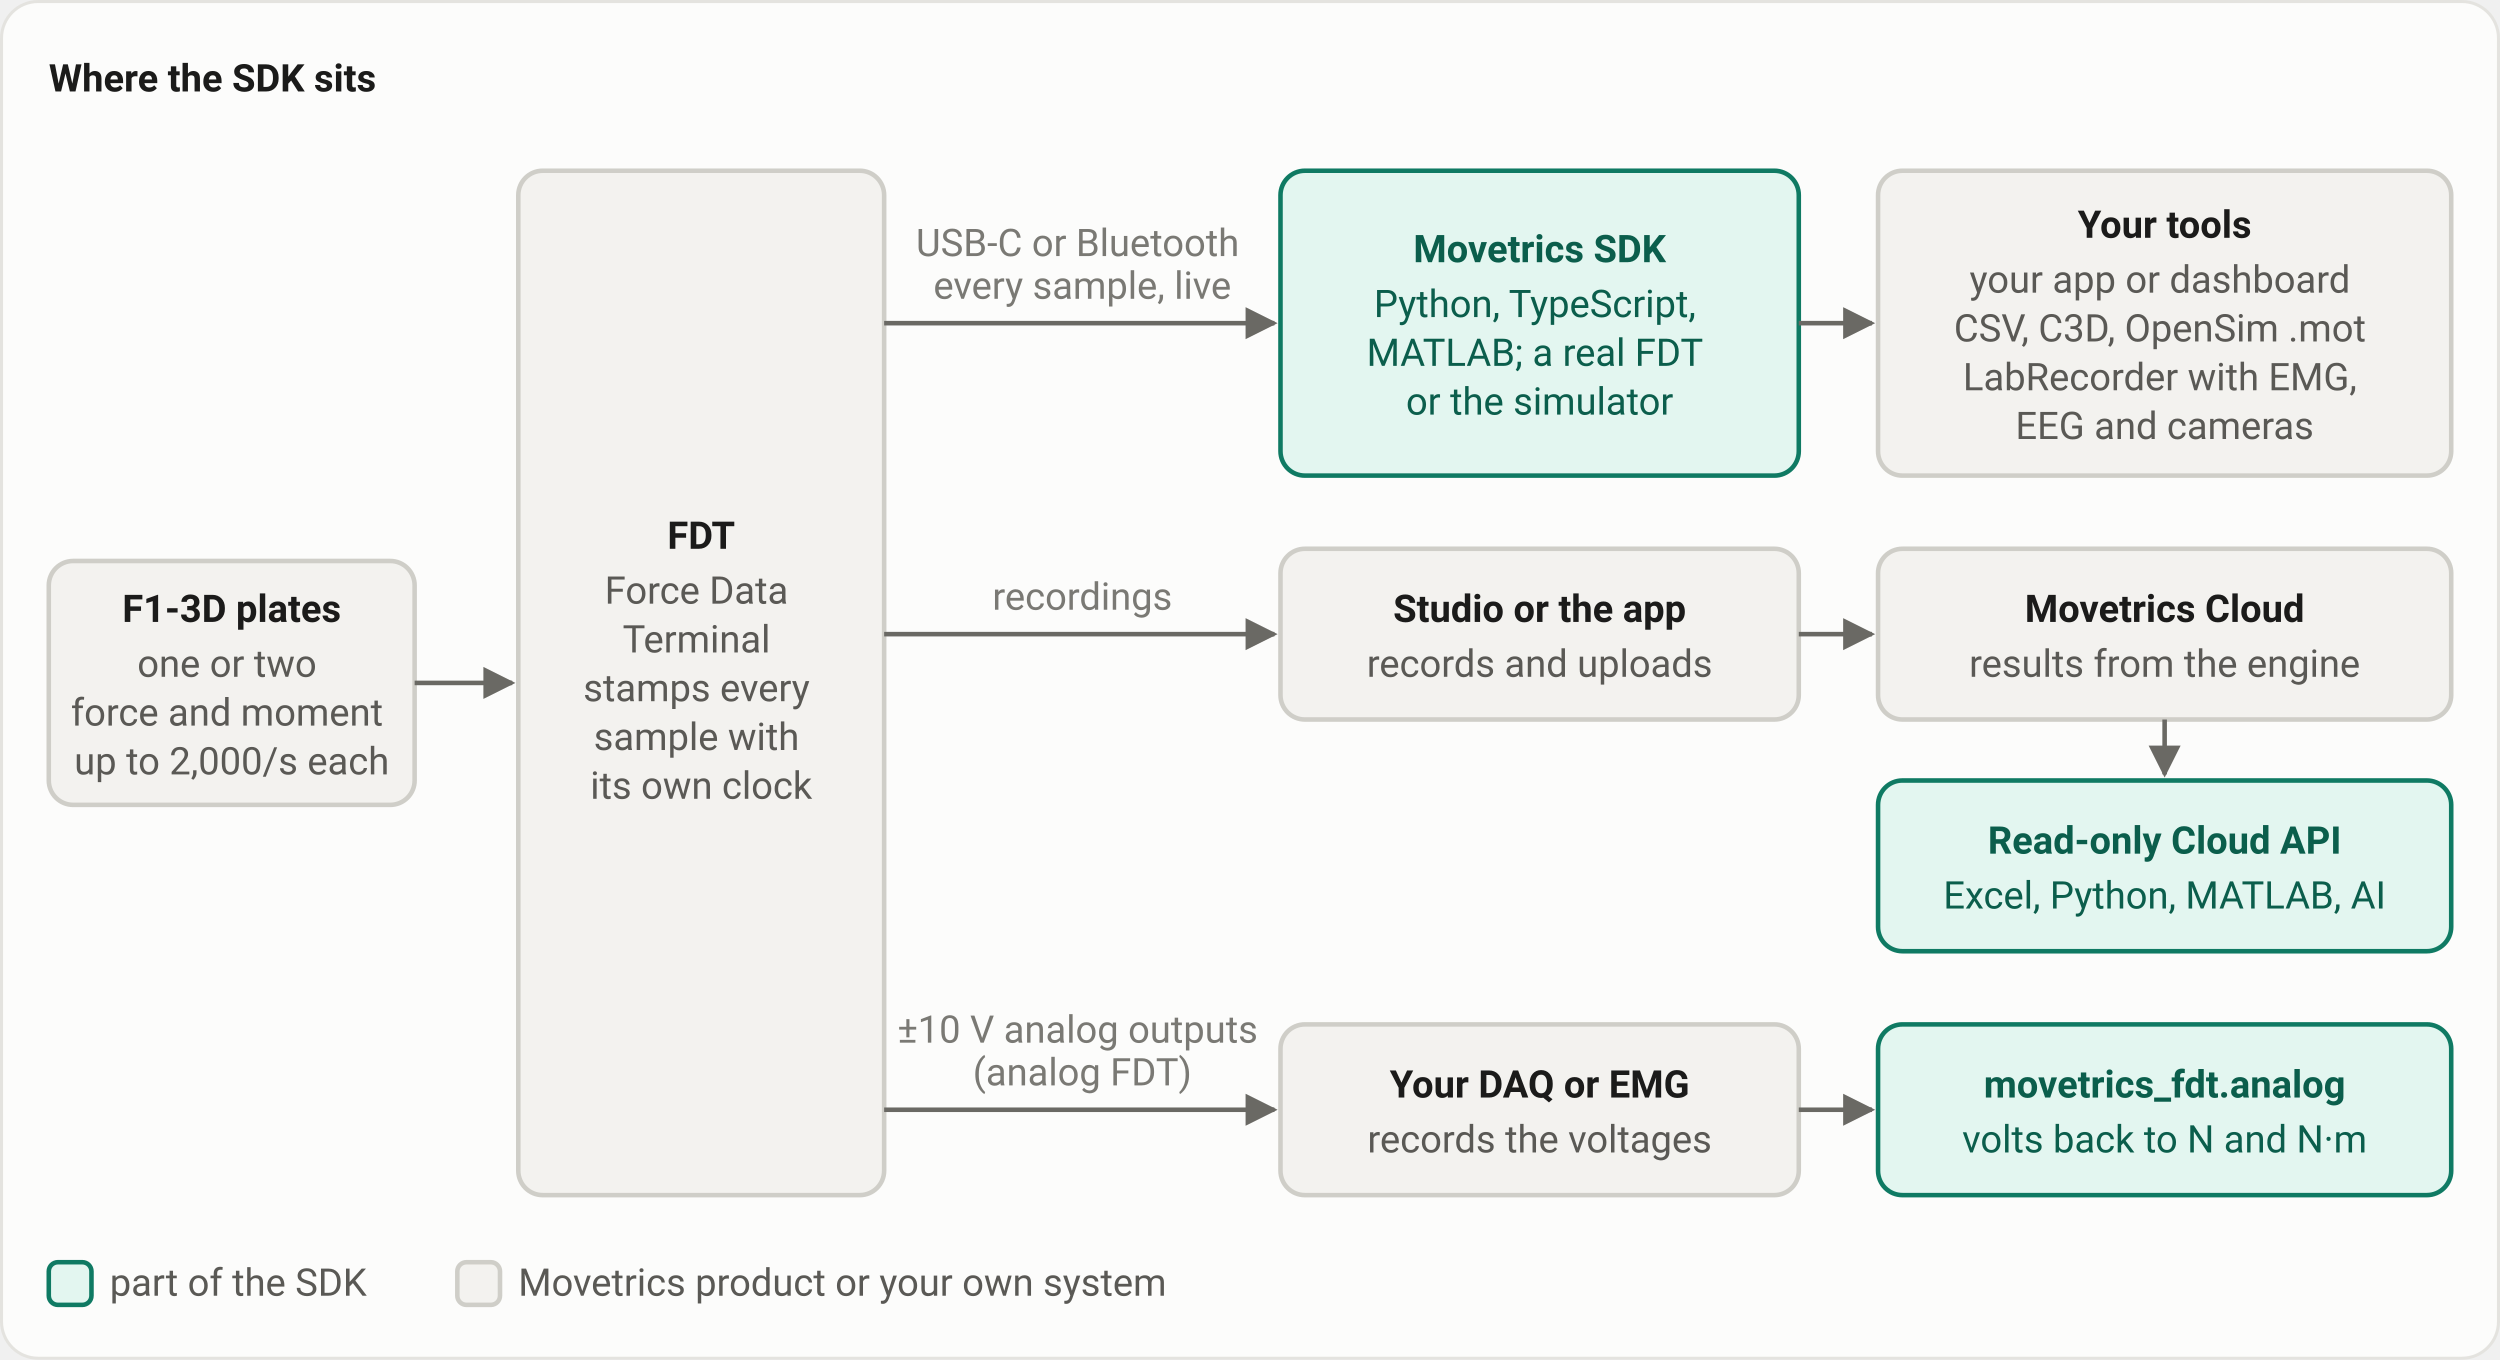
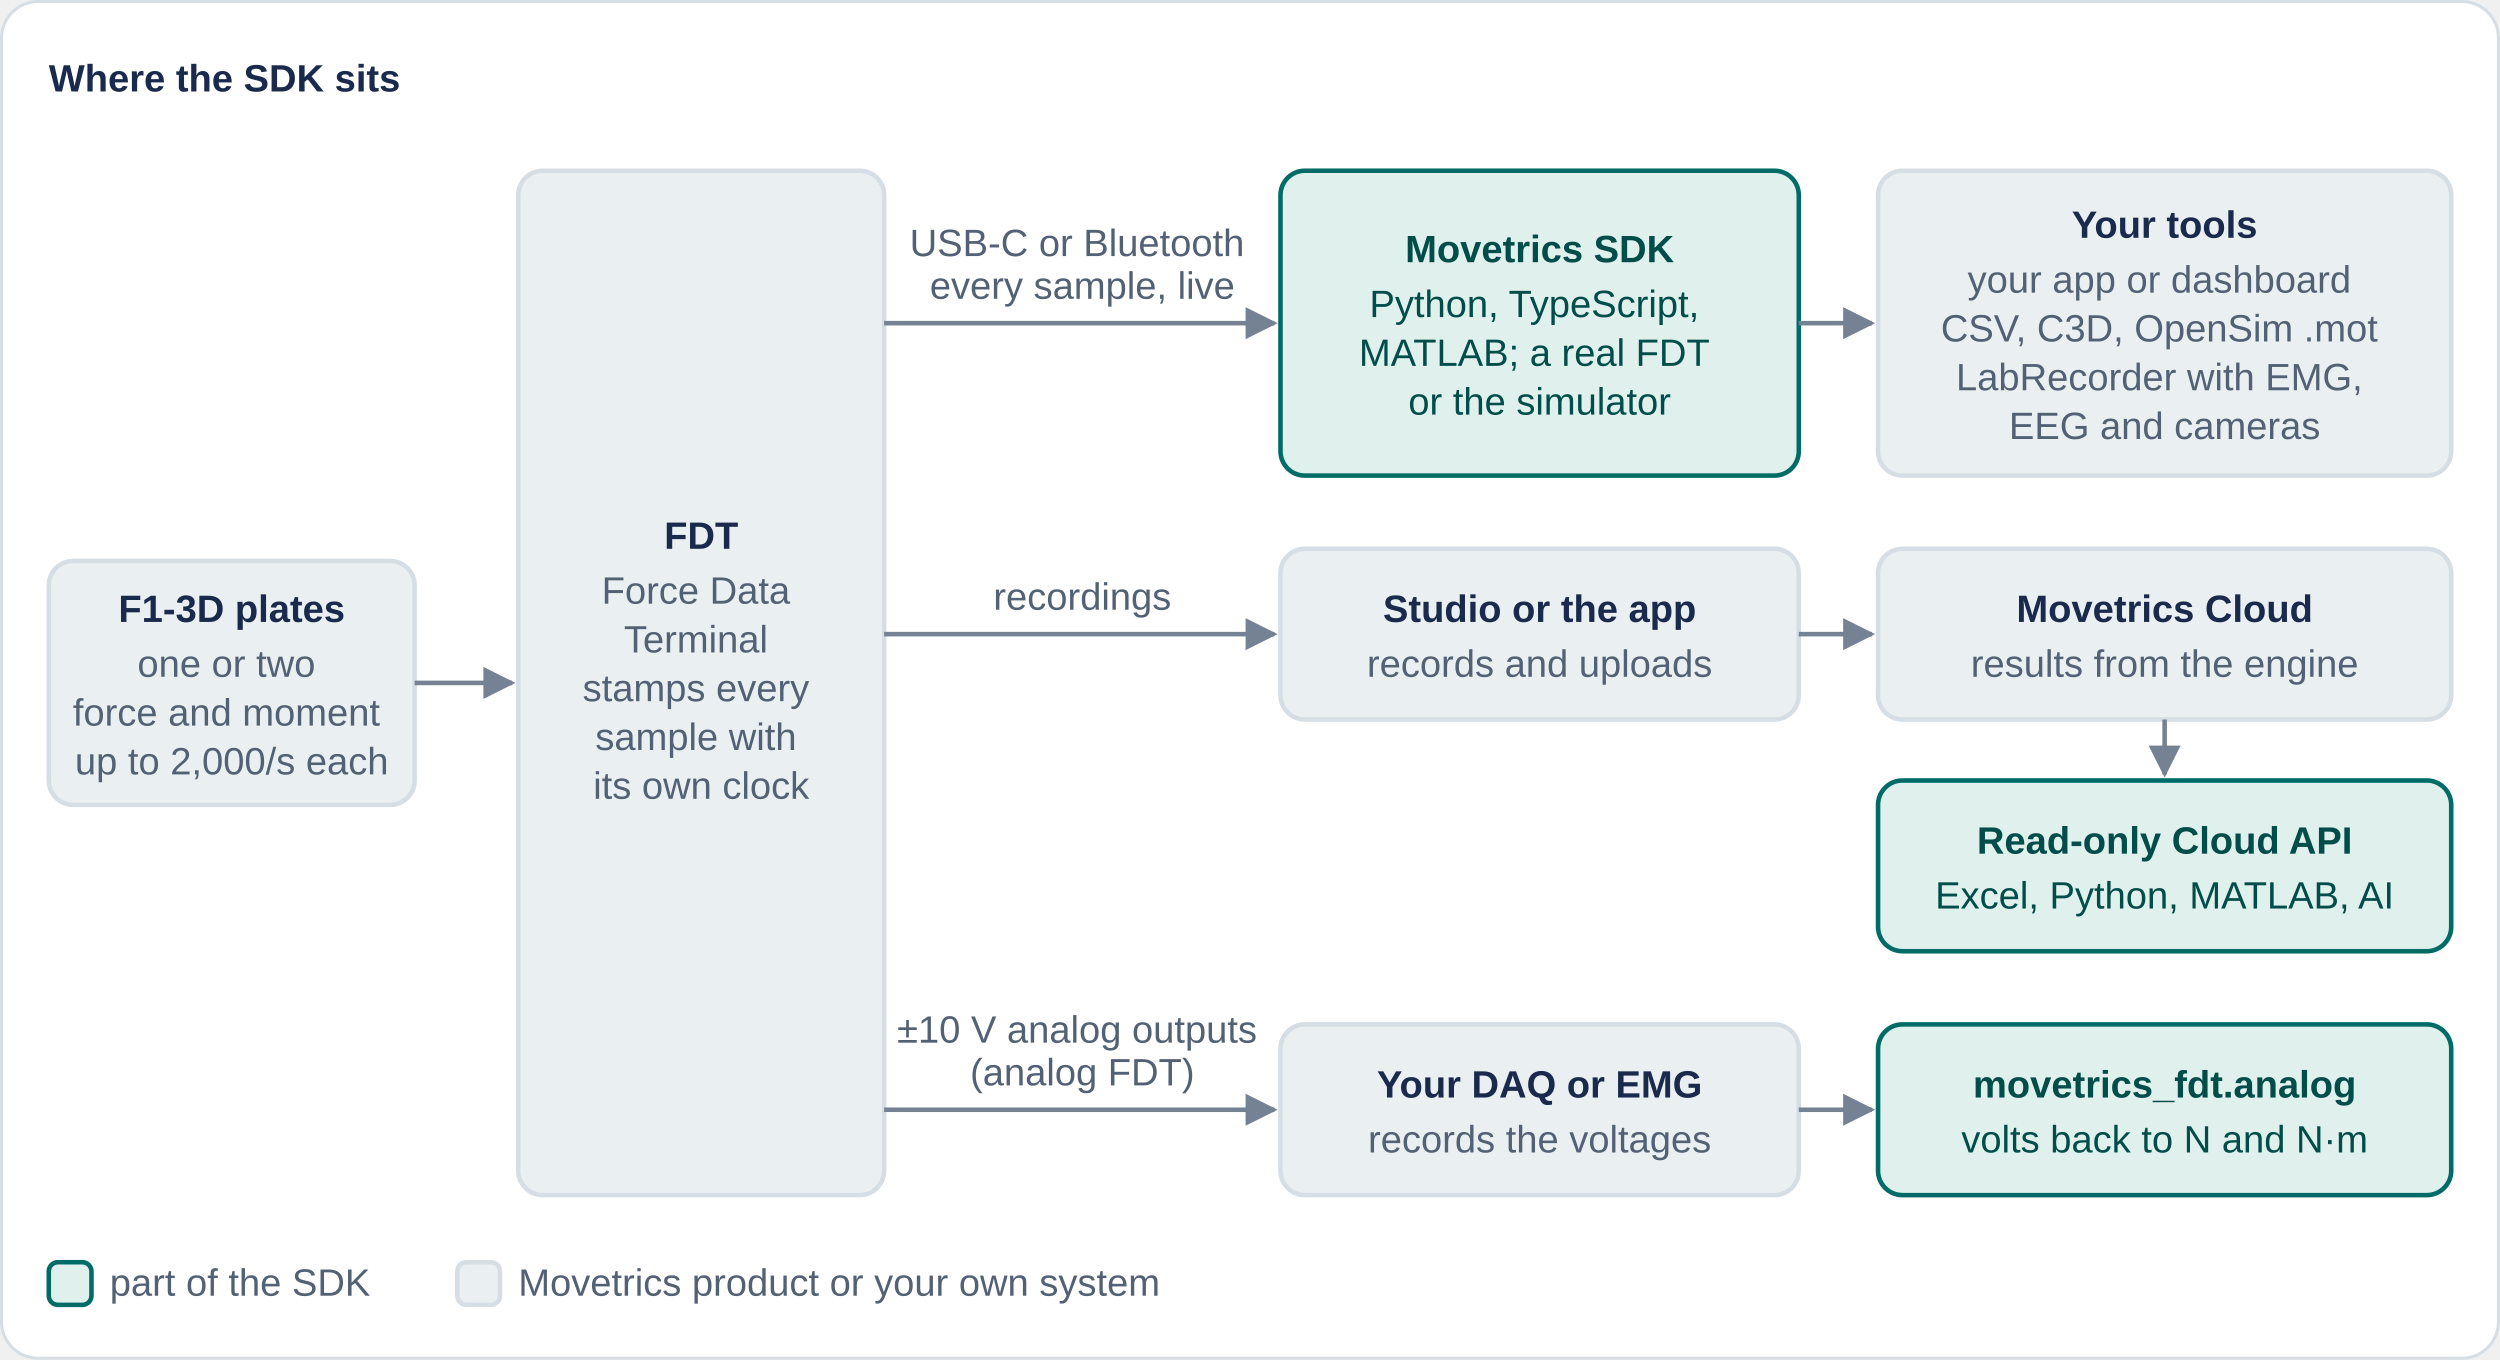
<svg xmlns="http://www.w3.org/2000/svg" viewBox="0 0 820 446" width="820" height="446" role="img" aria-labelledby="title desc">
  <style>
- text{font-family:ui-sans-serif,system-ui,-apple-system,"Segoe UI",Roboto,Helvetica,Arial,sans-serif;font-size:12.5px}
- .mono{font-family:ui-monospace,SFMono-Regular,Menlo,Consolas,monospace}
- .bg{fill:#fcfcfb;stroke:#e4e3df}
- .t1{fill:#1b1b1a} .t2{fill:#5a5955} .t3{fill:#7a7974}
- .box{fill:#f3f2ef;stroke:#cfcec8}
- .dash{fill:none;stroke:#9a9993;stroke-dasharray:5 4}
- .acc{fill:#e3f6f0;stroke:#0f7a63} .accT{fill:#0b5e4c}
- .acc2{fill:#e5f0fb;stroke:#2a78d6} .acc2T{fill:#174f91}
- .ln{stroke:#6a6964;fill:none} .head{fill:#6a6964}
- .curve{stroke:#0f7a63;fill:none} .band{fill:#e3f6f0}
- .grid{stroke:#e9e8e4} .axis{stroke:#b5b4ae}
+ text{font-family:"IBM Plex Sans",Arial,sans-serif;font-size:12.5px}
+ .mono{font-family:"IBM Plex Mono",monospace}
+ .bg{fill:#FFFFFF;stroke:#D6DEE5}
+ .t1{fill:#1A2A4C} .t2{fill:#536175} .t3{fill:#536175}
+ .box{fill:#EAF0F2;stroke:#D6DEE5}
+ .dash{fill:none;stroke:#758294;stroke-dasharray:5 4}
+ .acc{fill:#E0F0ED;stroke:#006B67} .accT{fill:#004D49}
+ .acc2{fill:#EAF3FF;stroke:#155E9B} .acc2T{fill:#155E9B}
+ .ln{stroke:#758294;fill:none} .head{fill:#758294}
+ .curve{stroke:#A24C00;fill:none} .band{fill:#EAF0F2}
+ .grid{stroke:#DBE1E5} .axis{stroke:#66717C}
@media (prefers-color-scheme: dark){
- .bg{fill:#1a1a19;stroke:#33322f}
- .t1{fill:#f0efec} .t2{fill:#c3c2b7} .t3{fill:#9a998f}
- .box{fill:#252523;stroke:#45443f} .dash{stroke:#7a7972}
- .acc{fill:#0b2f2a;stroke:#3fbf9c} .accT{fill:#9fe8d2}
- .acc2{fill:#13263d;stroke:#3987e5} .acc2T{fill:#a9cdf5}
- .ln{stroke:#a9a89f} .head{fill:#a9a89f}
- .curve{stroke:#3fbf9c} .band{fill:#0f2c27}
- .grid{stroke:#2c2b29} .axis{stroke:#4a4944}
+ .bg{fill:#172438;stroke:#34455D}
+ .t1{fill:#F5F7FA} .t2{fill:#BCC9DB} .t3{fill:#BCC9DB}
+ .box{fill:#213249;stroke:#34455D} .dash{stroke:#758AA6}
+ .acc{fill:#23433F;stroke:#93D5CE} .accT{fill:#B5E8DA}
+ .acc2{fill:#142A3D;stroke:#96CEFF} .acc2T{fill:#96CEFF}
+ .ln{stroke:#758AA6} .head{fill:#758AA6}
+ .curve{stroke:#FFB86B} .band{fill:#213249}
+ .grid{stroke:#40505A} .axis{stroke:#ABBBC9}
}
</style>
  <defs>
    <marker id="a" viewBox="0 0 10 10" refX="9" refY="5" markerWidth="7" markerHeight="7" orient="auto-start-reverse">
      <path class="head" d="M0 0L10 5L0 10z" />
    </marker>
  </defs>
  <rect class="bg" x="0.5" y="0.5" width="819" height="445" rx="12" />
  <text class="t1" x="16" y="30" text-anchor="start" font-size="15" font-weight="600">
    <tspan x="16" dy="0">Where the SDK sits</tspan>
  </text>
  <rect class="box" x="16" y="184" width="120" height="80" rx="8" stroke-width="1.5" />
  <text class="t1" x="76.0" y="204.0" text-anchor="middle" font-size="14" font-weight="600">
    <tspan x="76.0" dy="0">F1-3D plates</tspan>
  </text>
  <text class="t2" x="76.0" y="222.0" text-anchor="middle">
    <tspan x="76.0" dy="0">one or two</tspan>
    <tspan x="76.0" dy="16">force and moment</tspan>
    <tspan x="76.0" dy="16">up to 2,000/s each</tspan>
  </text>
  <rect class="box" x="170" y="56" width="120" height="336" rx="8" stroke-width="1.5" />
  <text class="t1" x="230.0" y="180.0" text-anchor="middle" font-size="14" font-weight="600">
    <tspan x="230.0" dy="0">FDT</tspan>
  </text>
  <text class="t2" x="230.0" y="198.0" text-anchor="middle">
    <tspan x="230.0" dy="0">Force Data</tspan>
    <tspan x="230.0" dy="16">Terminal</tspan>
    <tspan x="230.0" dy="16" />
    <tspan x="230.0" dy="16">stamps every</tspan>
    <tspan x="230.0" dy="16">sample with</tspan>
    <tspan x="230.0" dy="16">its own clock</tspan>
  </text>
  <path class="ln" d="M136 224L168 224" stroke-width="1.5" marker-end="url(#a)" />
  <rect class="acc" x="420" y="56" width="170" height="100" rx="8" stroke-width="1.5" />
  <text class="accT" x="505.0" y="86.0" text-anchor="middle" font-size="14" font-weight="600">
    <tspan x="505.0" dy="0">Movetrics SDK</tspan>
  </text>
  <text class="accT" x="505.0" y="104.0" text-anchor="middle">
    <tspan x="505.0" dy="0">Python, TypeScript,</tspan>
    <tspan x="505.0" dy="16">MATLAB; a real FDT</tspan>
    <tspan x="505.0" dy="16">or the simulator</tspan>
  </text>
  <rect class="box" x="616" y="56" width="188" height="100" rx="8" stroke-width="1.5" />
  <text class="t1" x="710.0" y="78.0" text-anchor="middle" font-size="14" font-weight="600">
    <tspan x="710.0" dy="0">Your tools</tspan>
  </text>
  <text class="t2" x="710.0" y="96.0" text-anchor="middle">
    <tspan x="710.0" dy="0">your app or dashboard</tspan>
    <tspan x="710.0" dy="16">CSV, C3D, OpenSim .mot</tspan>
    <tspan x="710.0" dy="16">LabRecorder with EMG,</tspan>
    <tspan x="710.0" dy="16">EEG and cameras</tspan>
  </text>
  <path class="ln" d="M290 106L418 106" stroke-width="1.5" marker-end="url(#a)" />
  <text class="t3" x="355" y="84" text-anchor="middle" font-size="11.5">
    <tspan x="355" dy="0">USB-C or Bluetooth</tspan>
    <tspan x="355" dy="14">every sample, live</tspan>
  </text>
  <path class="ln" d="M590 106L614 106" stroke-width="1.5" marker-end="url(#a)" />
  <rect class="box" x="420" y="180" width="170" height="56" rx="8" stroke-width="1.5" />
  <text class="t1" x="505.0" y="204.0" text-anchor="middle" font-size="14" font-weight="600">
    <tspan x="505.0" dy="0">Studio or the app</tspan>
  </text>
  <text class="t2" x="505.0" y="222.0" text-anchor="middle">
    <tspan x="505.0" dy="0">records and uploads</tspan>
  </text>
  <rect class="box" x="616" y="180" width="188" height="56" rx="8" stroke-width="1.5" />
  <text class="t1" x="710.0" y="204.0" text-anchor="middle" font-size="14" font-weight="600">
    <tspan x="710.0" dy="0">Movetrics Cloud</tspan>
  </text>
  <text class="t2" x="710.0" y="222.0" text-anchor="middle">
    <tspan x="710.0" dy="0">results from the engine</tspan>
  </text>
  <rect class="acc" x="616" y="256" width="188" height="56" rx="8" stroke-width="1.5" />
  <text class="accT" x="710.0" y="280.0" text-anchor="middle" font-size="14" font-weight="600">
    <tspan x="710.0" dy="0">Read-only Cloud API</tspan>
  </text>
  <text class="accT" x="710.0" y="298.0" text-anchor="middle">
    <tspan x="710.0" dy="0">Excel, Python, MATLAB, AI</tspan>
  </text>
  <path class="ln" d="M290 208L418 208" stroke-width="1.5" marker-end="url(#a)" />
  <text class="t3" x="355" y="200" text-anchor="middle" font-size="11.5">
    <tspan x="355" dy="0">recordings</tspan>
  </text>
  <path class="ln" d="M590 208L614 208" stroke-width="1.5" marker-end="url(#a)" />
  <path class="ln" d="M710 236L710 254" stroke-width="1.5" marker-end="url(#a)" />
  <rect class="box" x="420" y="336" width="170" height="56" rx="8" stroke-width="1.5" />
  <text class="t1" x="505.0" y="360.0" text-anchor="middle" font-size="14" font-weight="600">
    <tspan x="505.0" dy="0">Your DAQ or EMG</tspan>
  </text>
  <text class="t2" x="505.0" y="378.0" text-anchor="middle">
    <tspan x="505.0" dy="0">records the voltages</tspan>
  </text>
  <rect class="acc" x="616" y="336" width="188" height="56" rx="8" stroke-width="1.5" />
  <text class="accT" x="710.0" y="360.0" text-anchor="middle" font-size="14" font-weight="600">
    <tspan x="710.0" dy="0">movetrics_fdt.analog</tspan>
  </text>
  <text class="accT" x="710.0" y="378.0" text-anchor="middle">
    <tspan x="710.0" dy="0">volts back to N and N·m</tspan>
  </text>
  <path class="ln" d="M290 364L418 364" stroke-width="1.5" marker-end="url(#a)" />
  <text class="t3" x="355" y="342" text-anchor="middle" font-size="11.5">
    <tspan x="355" dy="0">±10 V analog outputs</tspan>
    <tspan x="355" dy="14">(analog FDT)</tspan>
  </text>
  <path class="ln" d="M590 364L614 364" stroke-width="1.5" marker-end="url(#a)" />
  <rect class="acc" x="16" y="414" width="14" height="14" rx="3" stroke-width="1.5" />
  <text class="t2" x="36" y="425" text-anchor="start">
    <tspan x="36" dy="0">part of the SDK</tspan>
  </text>
  <rect class="box" x="150" y="414" width="14" height="14" rx="3" stroke-width="1.5" />
  <text class="t2" x="170" y="425" text-anchor="start">
    <tspan x="170" dy="0">Movetrics product or your own system</tspan>
  </text>
</svg>
